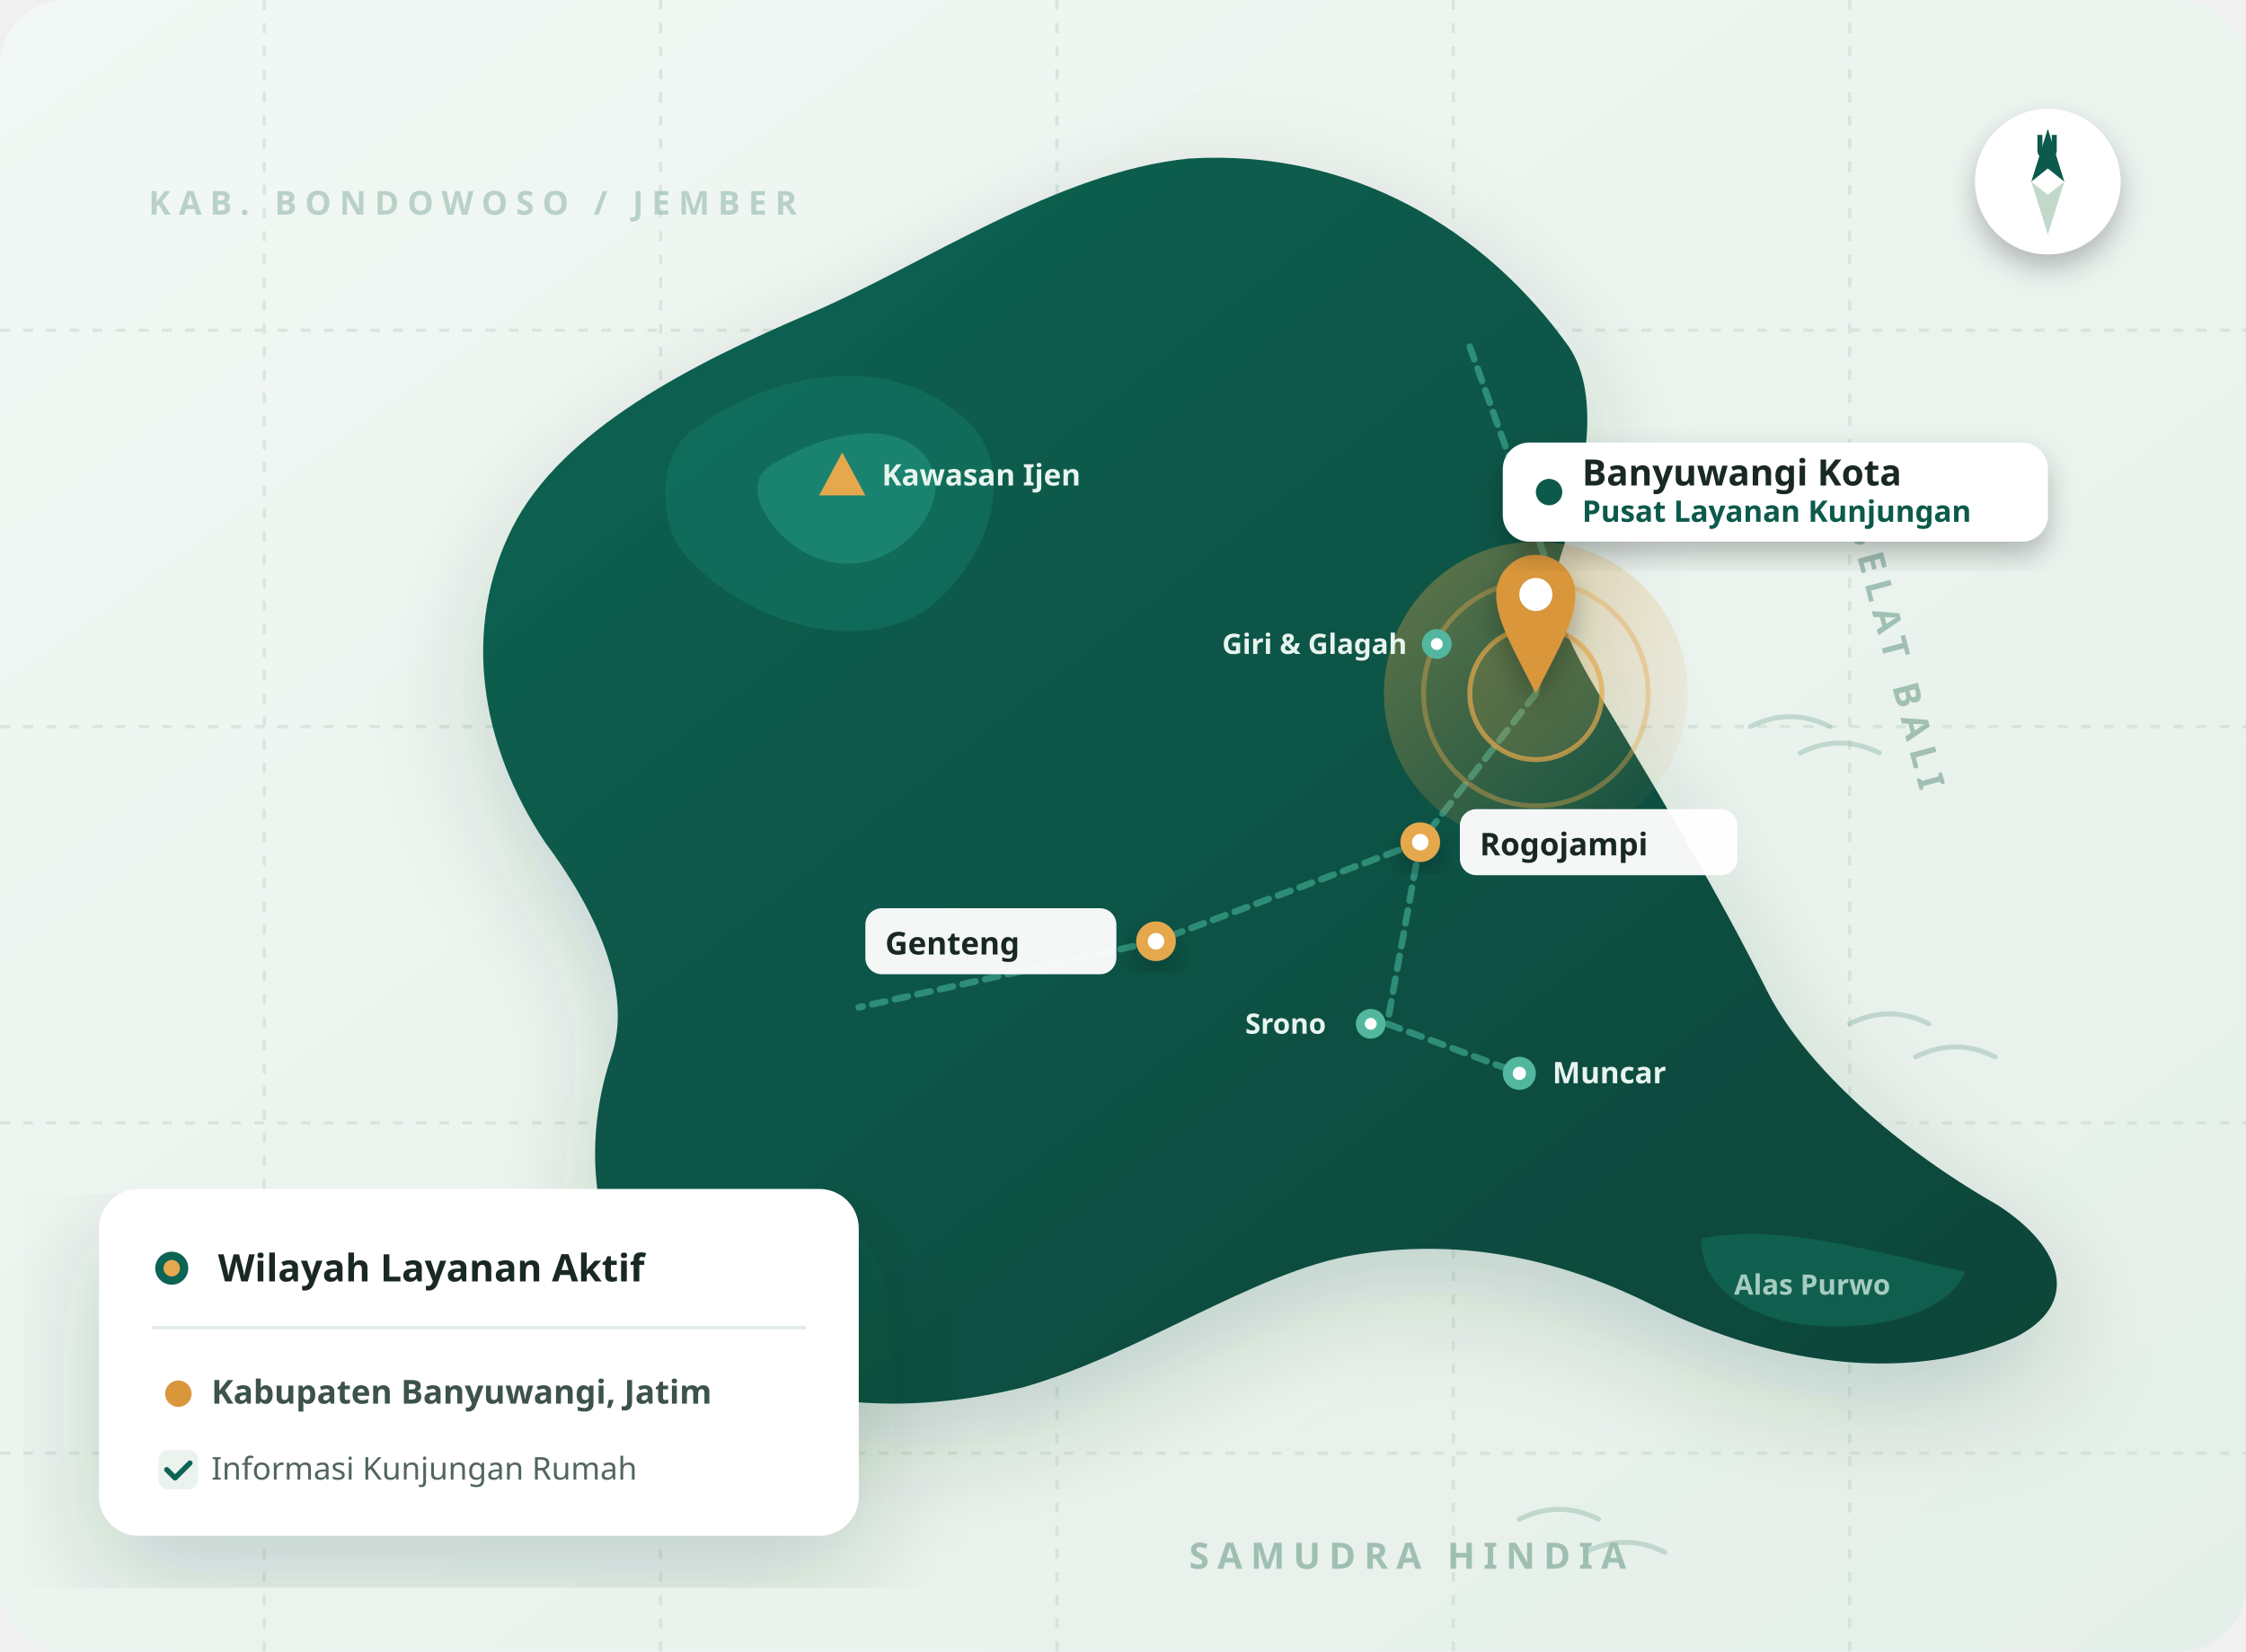
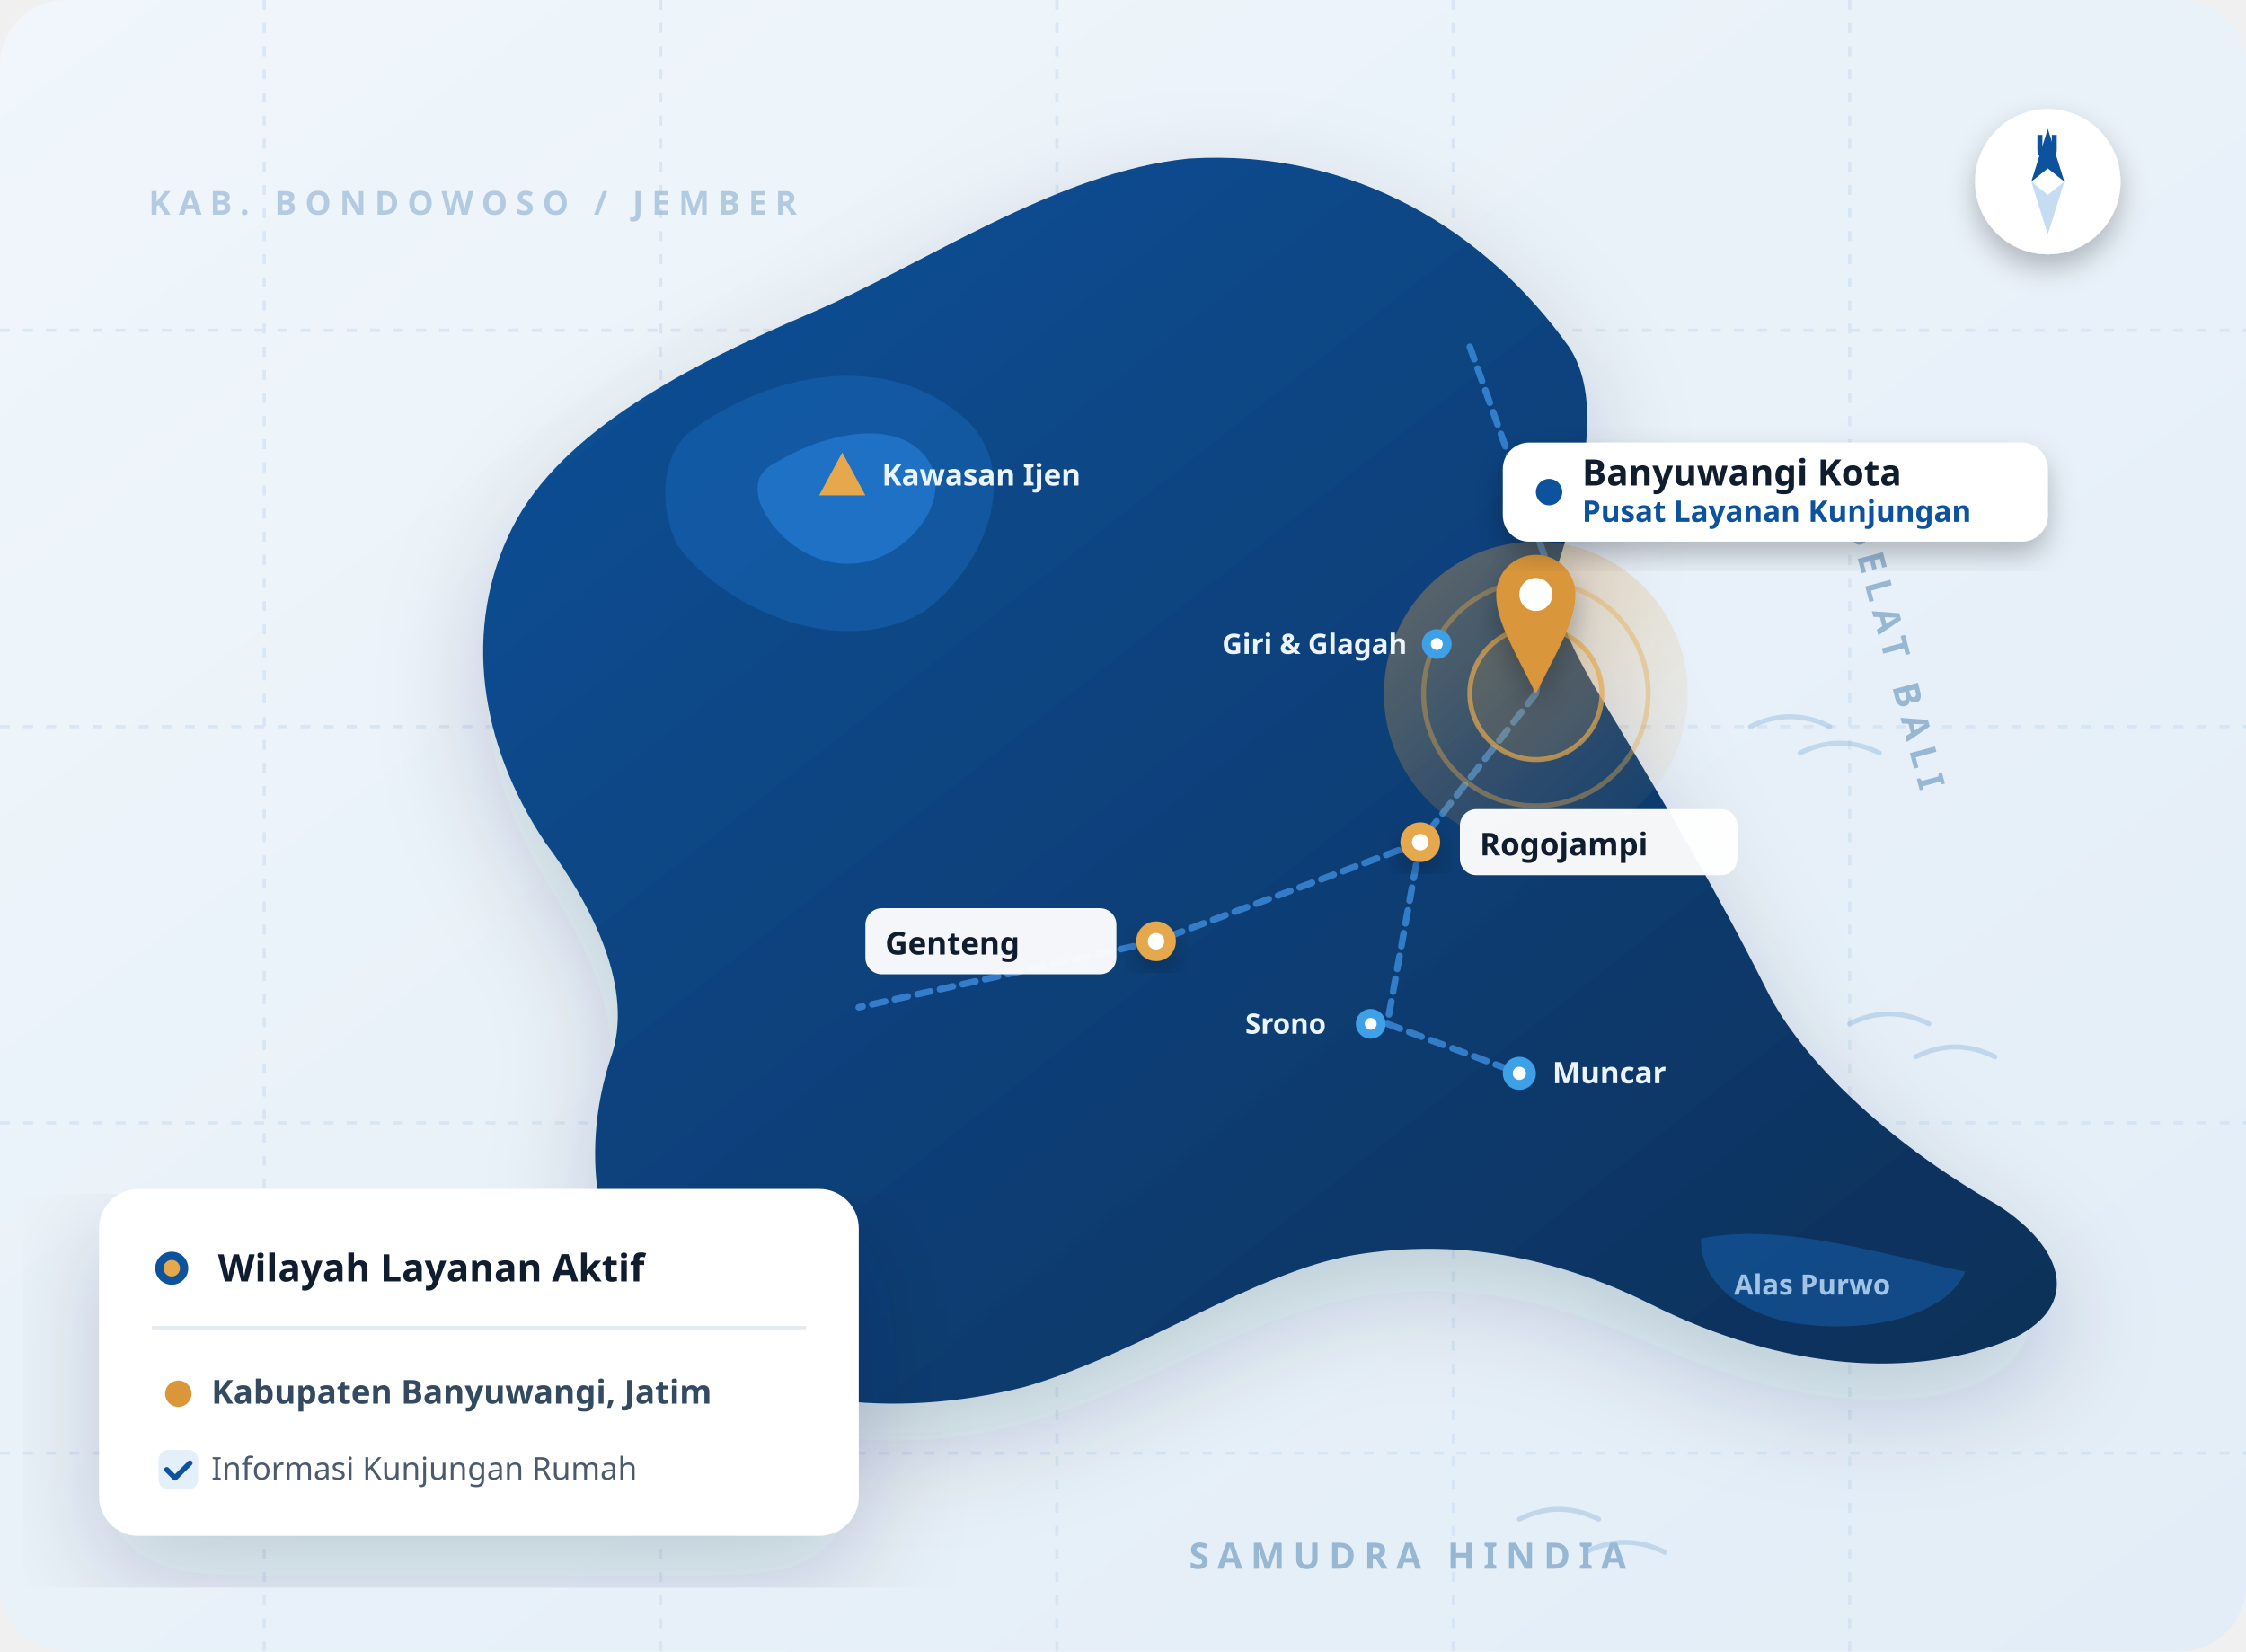
<svg xmlns="http://www.w3.org/2000/svg" viewBox="0 0 680 500" width="100%" height="100%" fill="none" role="img" aria-labelledby="mapTitle mapDesc">
  <defs>
    <linearGradient id="mapBgGrad" x1="0%" y1="0%" x2="100%" y2="100%">
-       <stop offset="0%" stop-color="#F2F8F5" />
-       <stop offset="100%" stop-color="#E5EFE9" />
+       <stop offset="0%" stop-color="#F0F6FB" />
+       <stop offset="100%" stop-color="#E2EDF7" />
    </linearGradient>
    <linearGradient id="landGrad" x1="0%" y1="0%" x2="100%" y2="100%">
-       <stop offset="0%" stop-color="#0E6454" />
-       <stop offset="100%" stop-color="#094438" />
+       <stop offset="0%" stop-color="#0D529C" />
+       <stop offset="100%" stop-color="#072E56" />
    </linearGradient>
    <linearGradient id="accentGlow" x1="0%" y1="0%" x2="100%" y2="100%">
      <stop offset="0%" stop-color="#E5A84D" stop-opacity="0.4" />
      <stop offset="100%" stop-color="#D9963B" stop-opacity="0" />
    </linearGradient>
    <filter id="shadowFilter" x="-10%" y="-10%" width="125%" height="125%">
-       <feDropShadow dx="0" dy="12" stdDeviation="16" flood-color="#06382E" flood-opacity="0.18" />
+       <feDropShadow dx="0" dy="12" stdDeviation="16" flood-color="#07223D" flood-opacity="0.18" />
    </filter>
    <filter id="pinShadow" x="-30%" y="-30%" width="160%" height="160%">
      <feDropShadow dx="0" dy="4" stdDeviation="4" flood-color="#000000" flood-opacity="0.25" />
    </filter>
  </defs>
  <rect width="680" height="500" rx="20" fill="url(#mapBgGrad)" />
-   <g stroke="#C8DCD1" stroke-width="1" stroke-dasharray="3 4" opacity="0.6">
+   <g stroke="#CBDDF0" stroke-width="1" stroke-dasharray="3 4" opacity="0.6">
    <line x1="80" y1="0" x2="80" y2="500" />
    <line x1="200" y1="0" x2="200" y2="500" />
    <line x1="320" y1="0" x2="320" y2="500" />
    <line x1="440" y1="0" x2="440" y2="500" />
    <line x1="560" y1="0" x2="560" y2="500" />
    <line x1="0" y1="100" x2="680" y2="100" />
    <line x1="0" y1="220" x2="680" y2="220" />
    <line x1="0" y1="340" x2="680" y2="340" />
    <line x1="0" y1="440" x2="680" y2="440" />
  </g>
-   <g fill="#88AFA0" opacity="0.75" font-family="'Plus Jakarta Sans', sans-serif" font-weight="600" letter-spacing="2.5">
+   <g fill="#7DA4C7" opacity="0.75" font-family="'Plus Jakarta Sans', sans-serif" font-weight="600" letter-spacing="2.5">
    <text x="560" y="160" font-size="11" transform="rotate(75 560,160)">SELAT BALI</text>
    <text x="360" y="475" font-size="11">SAMUDRA HINDIA</text>
    <text x="45" y="65" font-size="10" opacity="0.7">KAB. BONDOWOSO / JEMBER</text>
  </g>
-   <g stroke="#97BDB0" stroke-width="1.5" stroke-linecap="round" opacity="0.5">
+   <g stroke="#9ABEDF" stroke-width="1.5" stroke-linecap="round" opacity="0.5">
    <path d="M530 220 c 8 -4, 16 -4, 24 0" />
    <path d="M545 228 c 8 -4, 16 -4, 24 0" />
    <path d="M560 310 c 8 -4, 16 -4, 24 0" />
    <path d="M580 320 c 8 -4, 16 -4, 24 0" />
    <path d="M460 460 c 8 -4, 16 -4, 24 0" />
    <path d="M480 470 c 8 -4, 16 -4, 24 0" />
  </g>
  <path d="     M 360 48     C 410 45, 450 70, 475 105     C 485 120, 480 145, 472 170     C 468 185, 478 200, 490 220     C 502 240, 520 270, 535 300     C 545 320, 570 345, 605 365     C 625 378, 630 395, 610 405     C 580 418, 540 415, 500 395     C 470 380, 440 375, 410 380     C 380 385, 345 410, 310 420     C 270 430, 230 425, 205 405     C 180 385, 175 350, 185 320     C 192 300, 180 275, 165 255     C 145 225, 140 190, 155 160     C 170 130, 210 110, 245 95     C 280 80, 320 52, 360 48     Z" fill="url(#landGrad)" filter="url(#shadowFilter)" />
-   <path d="     M 210 130     C 230 115, 265 105, 290 125     C 310 140, 300 170, 280 185     C 255 200, 220 185, 205 165     C 198 150, 202 135, 210 130 Z" fill="#137562" opacity="0.6" />
-   <path d="     M 235 140     C 248 132, 270 126, 280 138     C 288 148, 280 162, 268 168     C 252 176, 235 165, 230 152     C 228 145, 231 142, 235 140 Z" fill="#1D8A74" opacity="0.8" />
+   <path d="     M 210 130     C 230 115, 265 105, 290 125     C 310 140, 300 170, 280 185     C 255 200, 220 185, 205 165     C 198 150, 202 135, 210 130 Z" fill="#1662B0" opacity="0.6" />
+   <path d="     M 235 140     C 248 132, 270 126, 280 138     C 288 148, 280 162, 268 168     C 252 176, 235 165, 230 152     C 228 145, 231 142, 235 140 Z" fill="#2277CE" opacity="0.8" />
  <g transform="translate(255, 145)">
    <polygon points="0,-8 7,5 -7,5" fill="#E5A84D" />
-     <text x="12" y="2" fill="#E8F4EE" font-size="9" font-family="'Plus Jakarta Sans', sans-serif" font-weight="700">Kawasan Ijen</text>
+     <text x="12" y="2" fill="#EBF4FC" font-size="9" font-family="'Plus Jakarta Sans', sans-serif" font-weight="700">Kawasan Ijen</text>
  </g>
-   <path d="     M 515 375     C 540 370, 570 380, 595 385     C 590 398, 565 405, 540 400     C 525 396, 515 388, 515 375 Z" fill="#137562" opacity="0.5" />
-   <text x="525" y="392" fill="#C0DFD3" font-size="8.5" font-family="'Plus Jakarta Sans', sans-serif" font-weight="600" opacity="0.85">Alas Purwo</text>
-   <g stroke="#39A088" stroke-width="2" stroke-linecap="round" stroke-linejoin="round" opacity="0.75" stroke-dasharray="4 3">
+   <path d="     M 515 375     C 540 370, 570 380, 595 385     C 590 398, 565 405, 540 400     C 525 396, 515 388, 515 375 Z" fill="#1662B0" opacity="0.5" />
+   <text x="525" y="392" fill="#BAD8F5" font-size="8.5" font-family="'Plus Jakarta Sans', sans-serif" font-weight="600" opacity="0.85">Alas Purwo</text>
+   <g stroke="#4092E4" stroke-width="2" stroke-linecap="round" stroke-linejoin="round" opacity="0.75" stroke-dasharray="4 3">
    <path d="M 445 105 L 470 175 L 465 210" />
    <path d="M 465 210 L 430 255" />
    <path d="M 430 255 L 350 285" />
    <path d="M 430 255 L 420 310 L 460 325" />
    <path d="M 350 285 L 260 305" />
  </g>
  <g transform="translate(465, 210)">
    <circle r="46" fill="url(#accentGlow)" />
    <circle r="34" stroke="#E5A84D" stroke-width="1.5" stroke-opacity="0.4" fill="none">
      <animate attributeName="r" values="18;48" dur="3s" repeatCount="indefinite" />
      <animate attributeName="opacity" values="0.8;0" dur="3s" repeatCount="indefinite" />
    </circle>
    <circle r="20" stroke="#E5A84D" stroke-width="1.5" stroke-opacity="0.7" fill="#E5A84D" fill-opacity="0.15" />
    <g filter="url(#pinShadow)">
      <path d="M 0 0 C -7 -14, -12 -22, -12 -30 A 12 12 0 1 1 12 -30 C 12 -22, 7 -14, 0 0 Z" fill="#D9963B" />
      <circle cx="0" cy="-30" r="5" fill="#FFFFFF" />
    </g>
  </g>
  <g transform="translate(465, 170)">
    <rect x="-10" y="-36" width="165" height="30" rx="8" fill="#FFFFFF" filter="url(#pinShadow)" />
-     <circle cx="4" cy="-21" r="4" fill="#0C5A4C" />
-     <text x="14" y="-23" fill="#192823" font-family="'Plus Jakarta Sans', sans-serif" font-weight="700" font-size="11">Banyuwangi Kota</text>
-     <text x="14" y="-12" fill="#0C5A4C" font-family="'Plus Jakarta Sans', sans-serif" font-weight="600" font-size="9">Pusat Layanan Kunjungan</text>
+     <circle cx="4" cy="-21" r="4" fill="#0D529C" />
+     <text x="14" y="-23" fill="#0F1D2F" font-family="'Plus Jakarta Sans', sans-serif" font-weight="700" font-size="11">Banyuwangi Kota</text>
+     <text x="14" y="-12" fill="#0D529C" font-family="'Plus Jakarta Sans', sans-serif" font-weight="600" font-size="9">Pusat Layanan Kunjungan</text>
  </g>
  <g transform="translate(430, 255)">
    <circle r="6" fill="#E5A84D" filter="url(#pinShadow)" />
    <circle r="2.5" fill="#FFFFFF" />
    <rect x="12" y="-10" width="84" height="20" rx="5" fill="#FFFFFF" opacity="0.95" />
-     <text x="18" y="4" fill="#192823" font-family="'Plus Jakarta Sans', sans-serif" font-weight="700" font-size="9.5">Rogojampi</text>
+     <text x="18" y="4" fill="#0F1D2F" font-family="'Plus Jakarta Sans', sans-serif" font-weight="700" font-size="9.5">Rogojampi</text>
  </g>
  <g transform="translate(350, 285)">
    <circle r="6" fill="#E5A84D" filter="url(#pinShadow)" />
    <circle r="2.5" fill="#FFFFFF" />
    <rect x="-88" y="-10" width="76" height="20" rx="5" fill="#FFFFFF" opacity="0.95" />
-     <text x="-82" y="4" fill="#192823" font-family="'Plus Jakarta Sans', sans-serif" font-weight="700" font-size="9.5">Genteng</text>
+     <text x="-82" y="4" fill="#0F1D2F" font-family="'Plus Jakarta Sans', sans-serif" font-weight="700" font-size="9.5">Genteng</text>
  </g>
  <g transform="translate(460, 325)">
-     <circle r="5" fill="#52B79E" />
+     <circle r="5" fill="#3EA0E6" />
    <circle r="2" fill="#FFFFFF" />
-     <text x="10" y="3" fill="#E8F4EE" font-family="'Plus Jakarta Sans', sans-serif" font-weight="600" font-size="9">Muncar</text>
+     <text x="10" y="3" fill="#EBF4FC" font-family="'Plus Jakarta Sans', sans-serif" font-weight="600" font-size="9">Muncar</text>
  </g>
  <g transform="translate(415, 310)">
-     <circle r="4.5" fill="#52B79E" />
+     <circle r="4.5" fill="#3EA0E6" />
    <circle r="1.8" fill="#FFFFFF" />
-     <text x="-38" y="3" fill="#E8F4EE" font-family="'Plus Jakarta Sans', sans-serif" font-weight="600" font-size="8.5">Srono</text>
+     <text x="-38" y="3" fill="#EBF4FC" font-family="'Plus Jakarta Sans', sans-serif" font-weight="600" font-size="8.5">Srono</text>
  </g>
  <g transform="translate(435, 195)">
-     <circle r="4.5" fill="#52B79E" />
+     <circle r="4.5" fill="#3EA0E6" />
    <circle r="1.8" fill="#FFFFFF" />
-     <text x="-65" y="3" fill="#E8F4EE" font-family="'Plus Jakarta Sans', sans-serif" font-weight="600" font-size="8.5">Giri &amp; Glagah</text>
+     <text x="-65" y="3" fill="#EBF4FC" font-family="'Plus Jakarta Sans', sans-serif" font-weight="600" font-size="8.5">Giri &amp; Glagah</text>
  </g>
  <g transform="translate(620, 55)">
    <circle r="22" fill="#FFFFFF" filter="url(#pinShadow)" />
-     <polygon points="0,-16 5,0 0,-4 -5,0" fill="#0C5A4C" />
-     <polygon points="0,16 5,0 0,4 -5,0" fill="#C2D8CB" />
-     <text x="-4" y="-7" fill="#0C5A4C" font-family="'Plus Jakarta Sans', sans-serif" font-weight="800" font-size="10">U</text>
+     <polygon points="0,-16 5,0 0,-4 -5,0" fill="#0D529C" />
+     <polygon points="0,16 5,0 0,4 -5,0" fill="#C5DCF2" />
+     <text x="-4" y="-7" fill="#0D529C" font-family="'Plus Jakarta Sans', sans-serif" font-weight="800" font-size="10">U</text>
  </g>
  <g transform="translate(30, 360)">
    <rect width="230" height="105" rx="12" fill="#FFFFFF" filter="url(#shadowFilter)" />
-     <circle cx="22" cy="24" r="5" fill="#0E6454" />
+     <circle cx="22" cy="24" r="5" fill="#0D529C" />
    <circle cx="22" cy="24" r="2.5" fill="#E5A84D" />
-     <text x="36" y="28" fill="#192823" font-family="'Plus Jakarta Sans', sans-serif" font-weight="700" font-size="11.5">Wilayah Layanan Aktif</text>
-     <line x1="16" y1="42" x2="214" y2="42" stroke="#E1ECE5" stroke-width="1" />
+     <text x="36" y="28" fill="#0F1D2F" font-family="'Plus Jakarta Sans', sans-serif" font-weight="700" font-size="11.5">Wilayah Layanan Aktif</text>
+     <line x1="16" y1="42" x2="214" y2="42" stroke="#E2EAF2" stroke-width="1" />
    <g transform="translate(18, 58)">
      <circle cx="6" cy="4" r="4" fill="#D9963B" />
-       <text x="16" y="7" fill="#3D524C" font-family="'Plus Jakarta Sans', sans-serif" font-weight="600" font-size="10">Kabupaten Banyuwangi, Jatim</text>
+       <text x="16" y="7" fill="#334A61" font-family="'Plus Jakarta Sans', sans-serif" font-weight="600" font-size="10">Kabupaten Banyuwangi, Jatim</text>
    </g>
    <g transform="translate(18, 80)">
-       <rect x="0" y="-1" width="12" height="12" rx="3" fill="#EBF3EF" />
-       <path d="M2.5 5 L5 7.5 L9.5 3" stroke="#0E6454" stroke-width="1.6" stroke-linecap="round" stroke-linejoin="round" fill="none" />
-       <text x="16" y="8" fill="#52655F" font-family="'Plus Jakarta Sans', sans-serif" font-weight="500" font-size="9.5">Informasi Kunjungan Rumah</text>
+       <rect x="0" y="-1" width="12" height="12" rx="3" fill="#E3EFF9" />
+       <path d="M2.5 5 L5 7.5 L9.5 3" stroke="#0D529C" stroke-width="1.6" stroke-linecap="round" stroke-linejoin="round" fill="none" />
+       <text x="16" y="8" fill="#4B5B6D" font-family="'Plus Jakarta Sans', sans-serif" font-weight="500" font-size="9.5">Informasi Kunjungan Rumah</text>
    </g>
  </g>
</svg>
